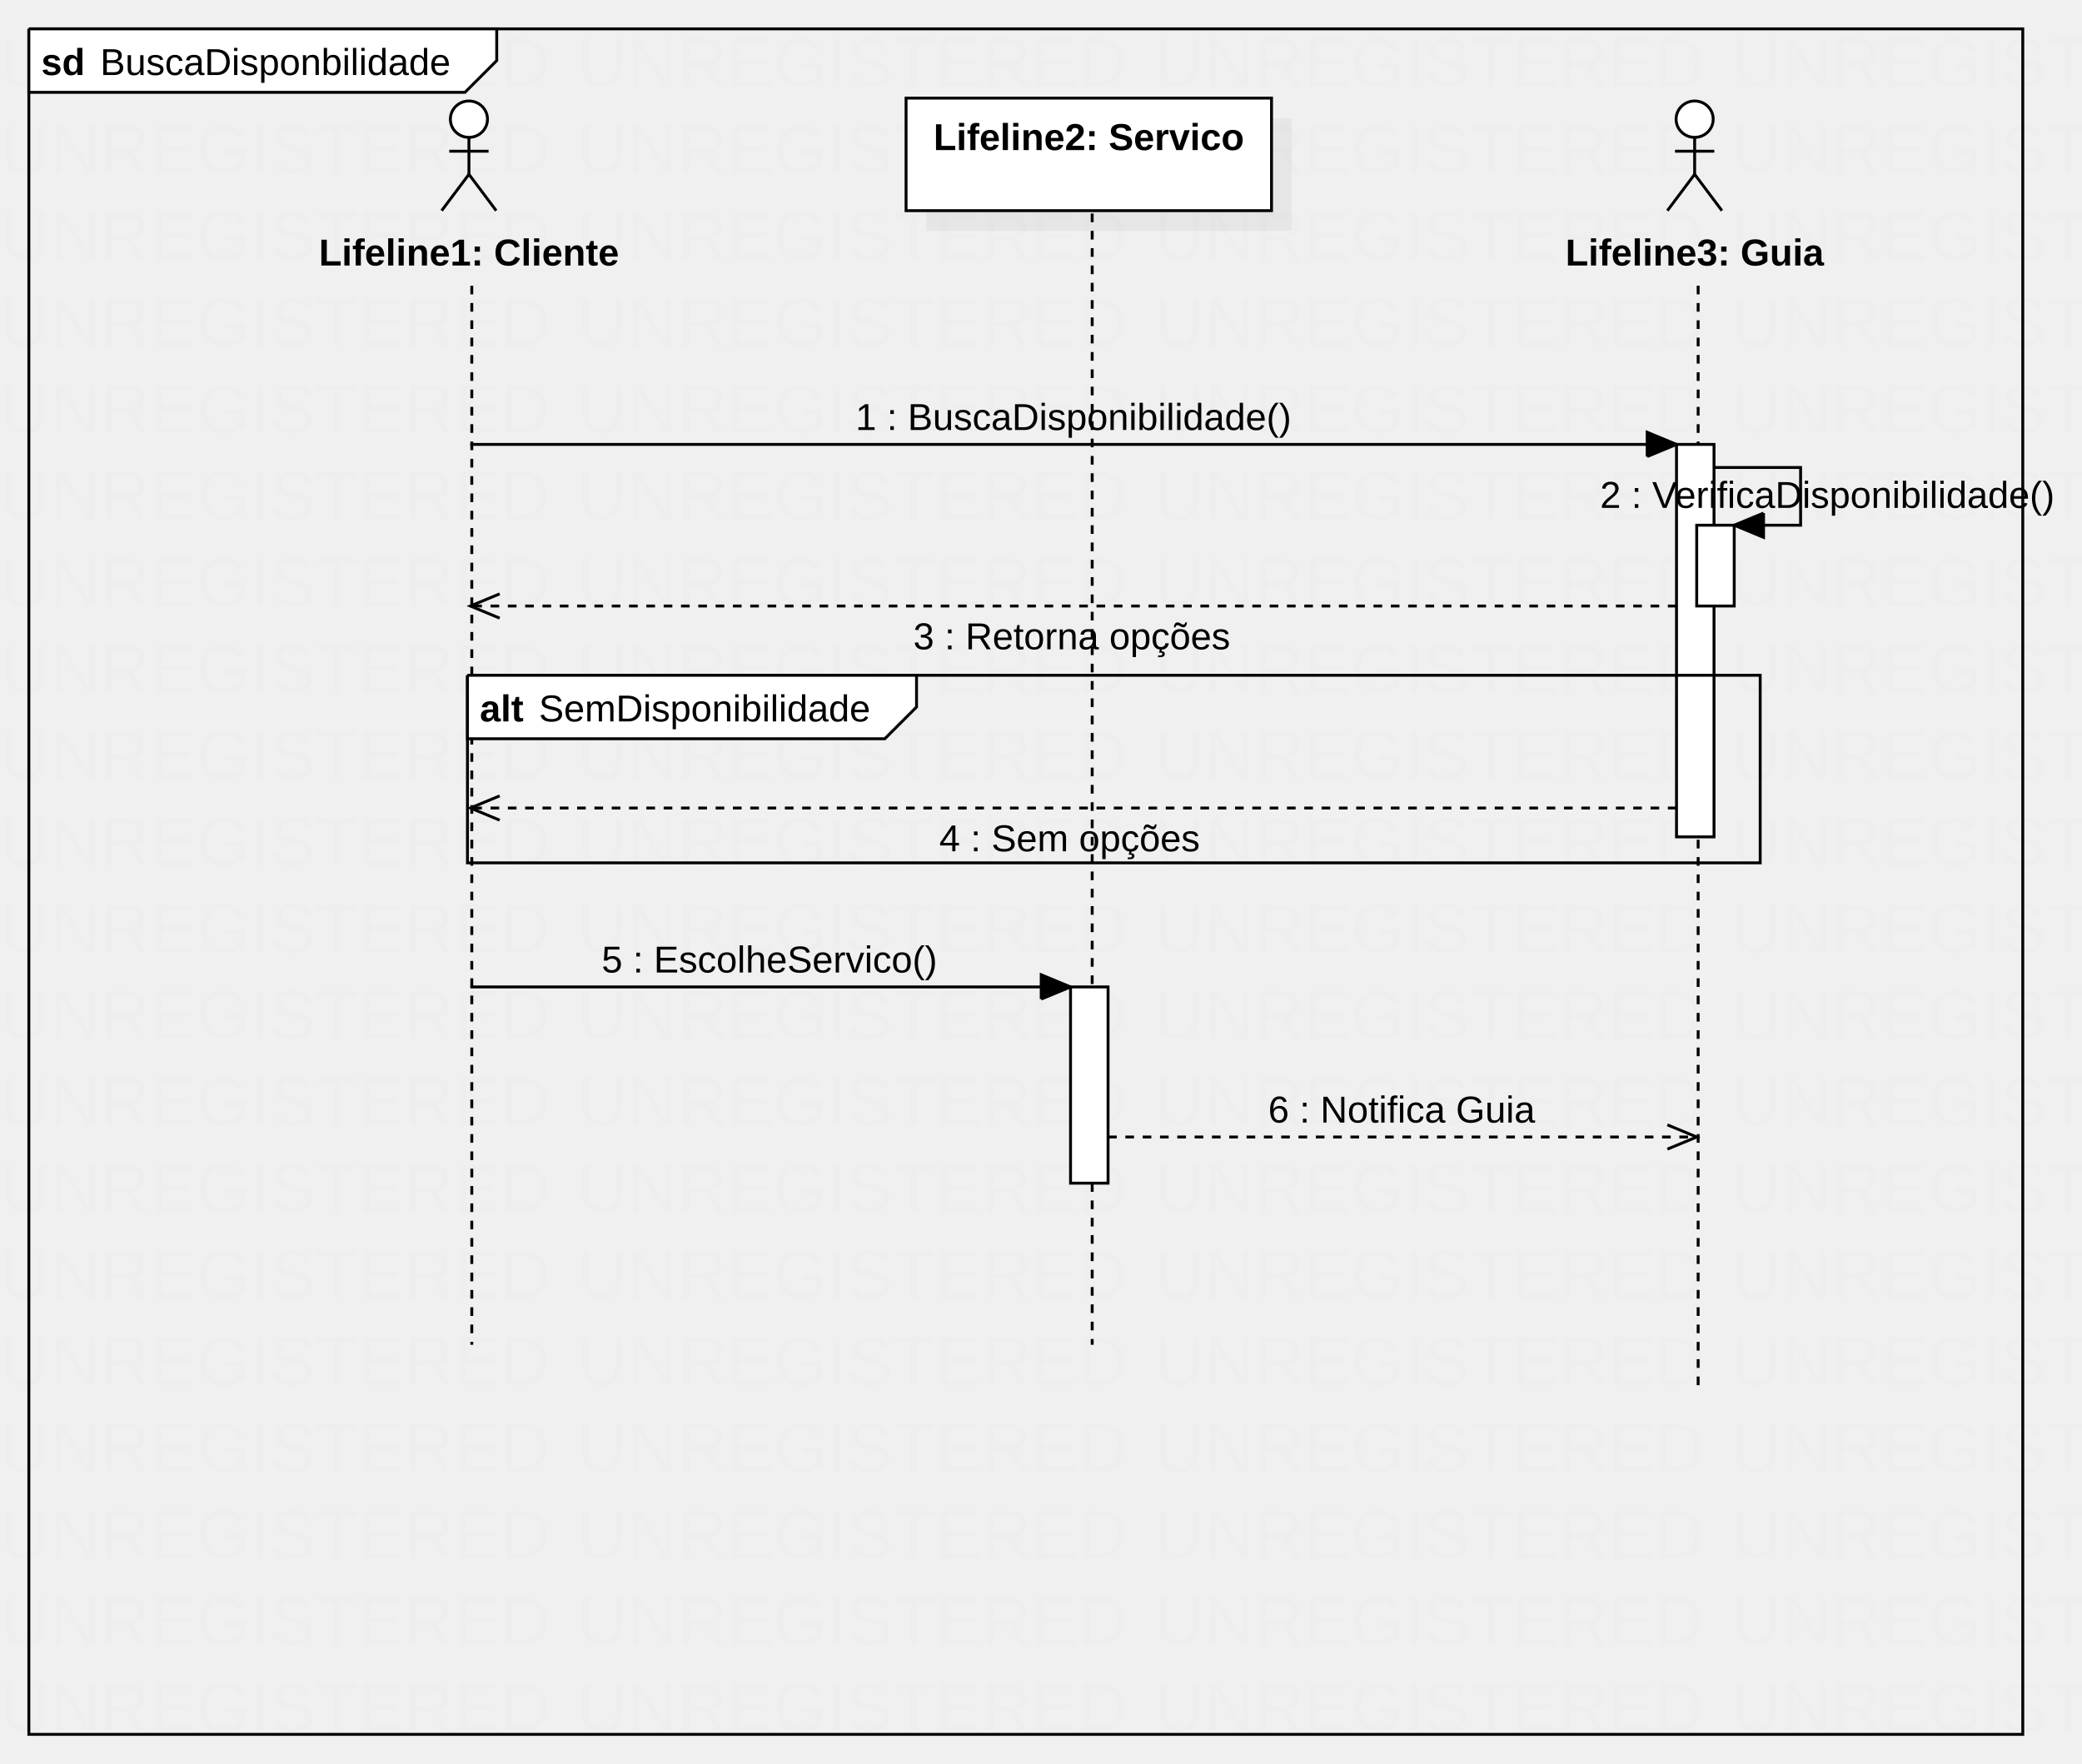
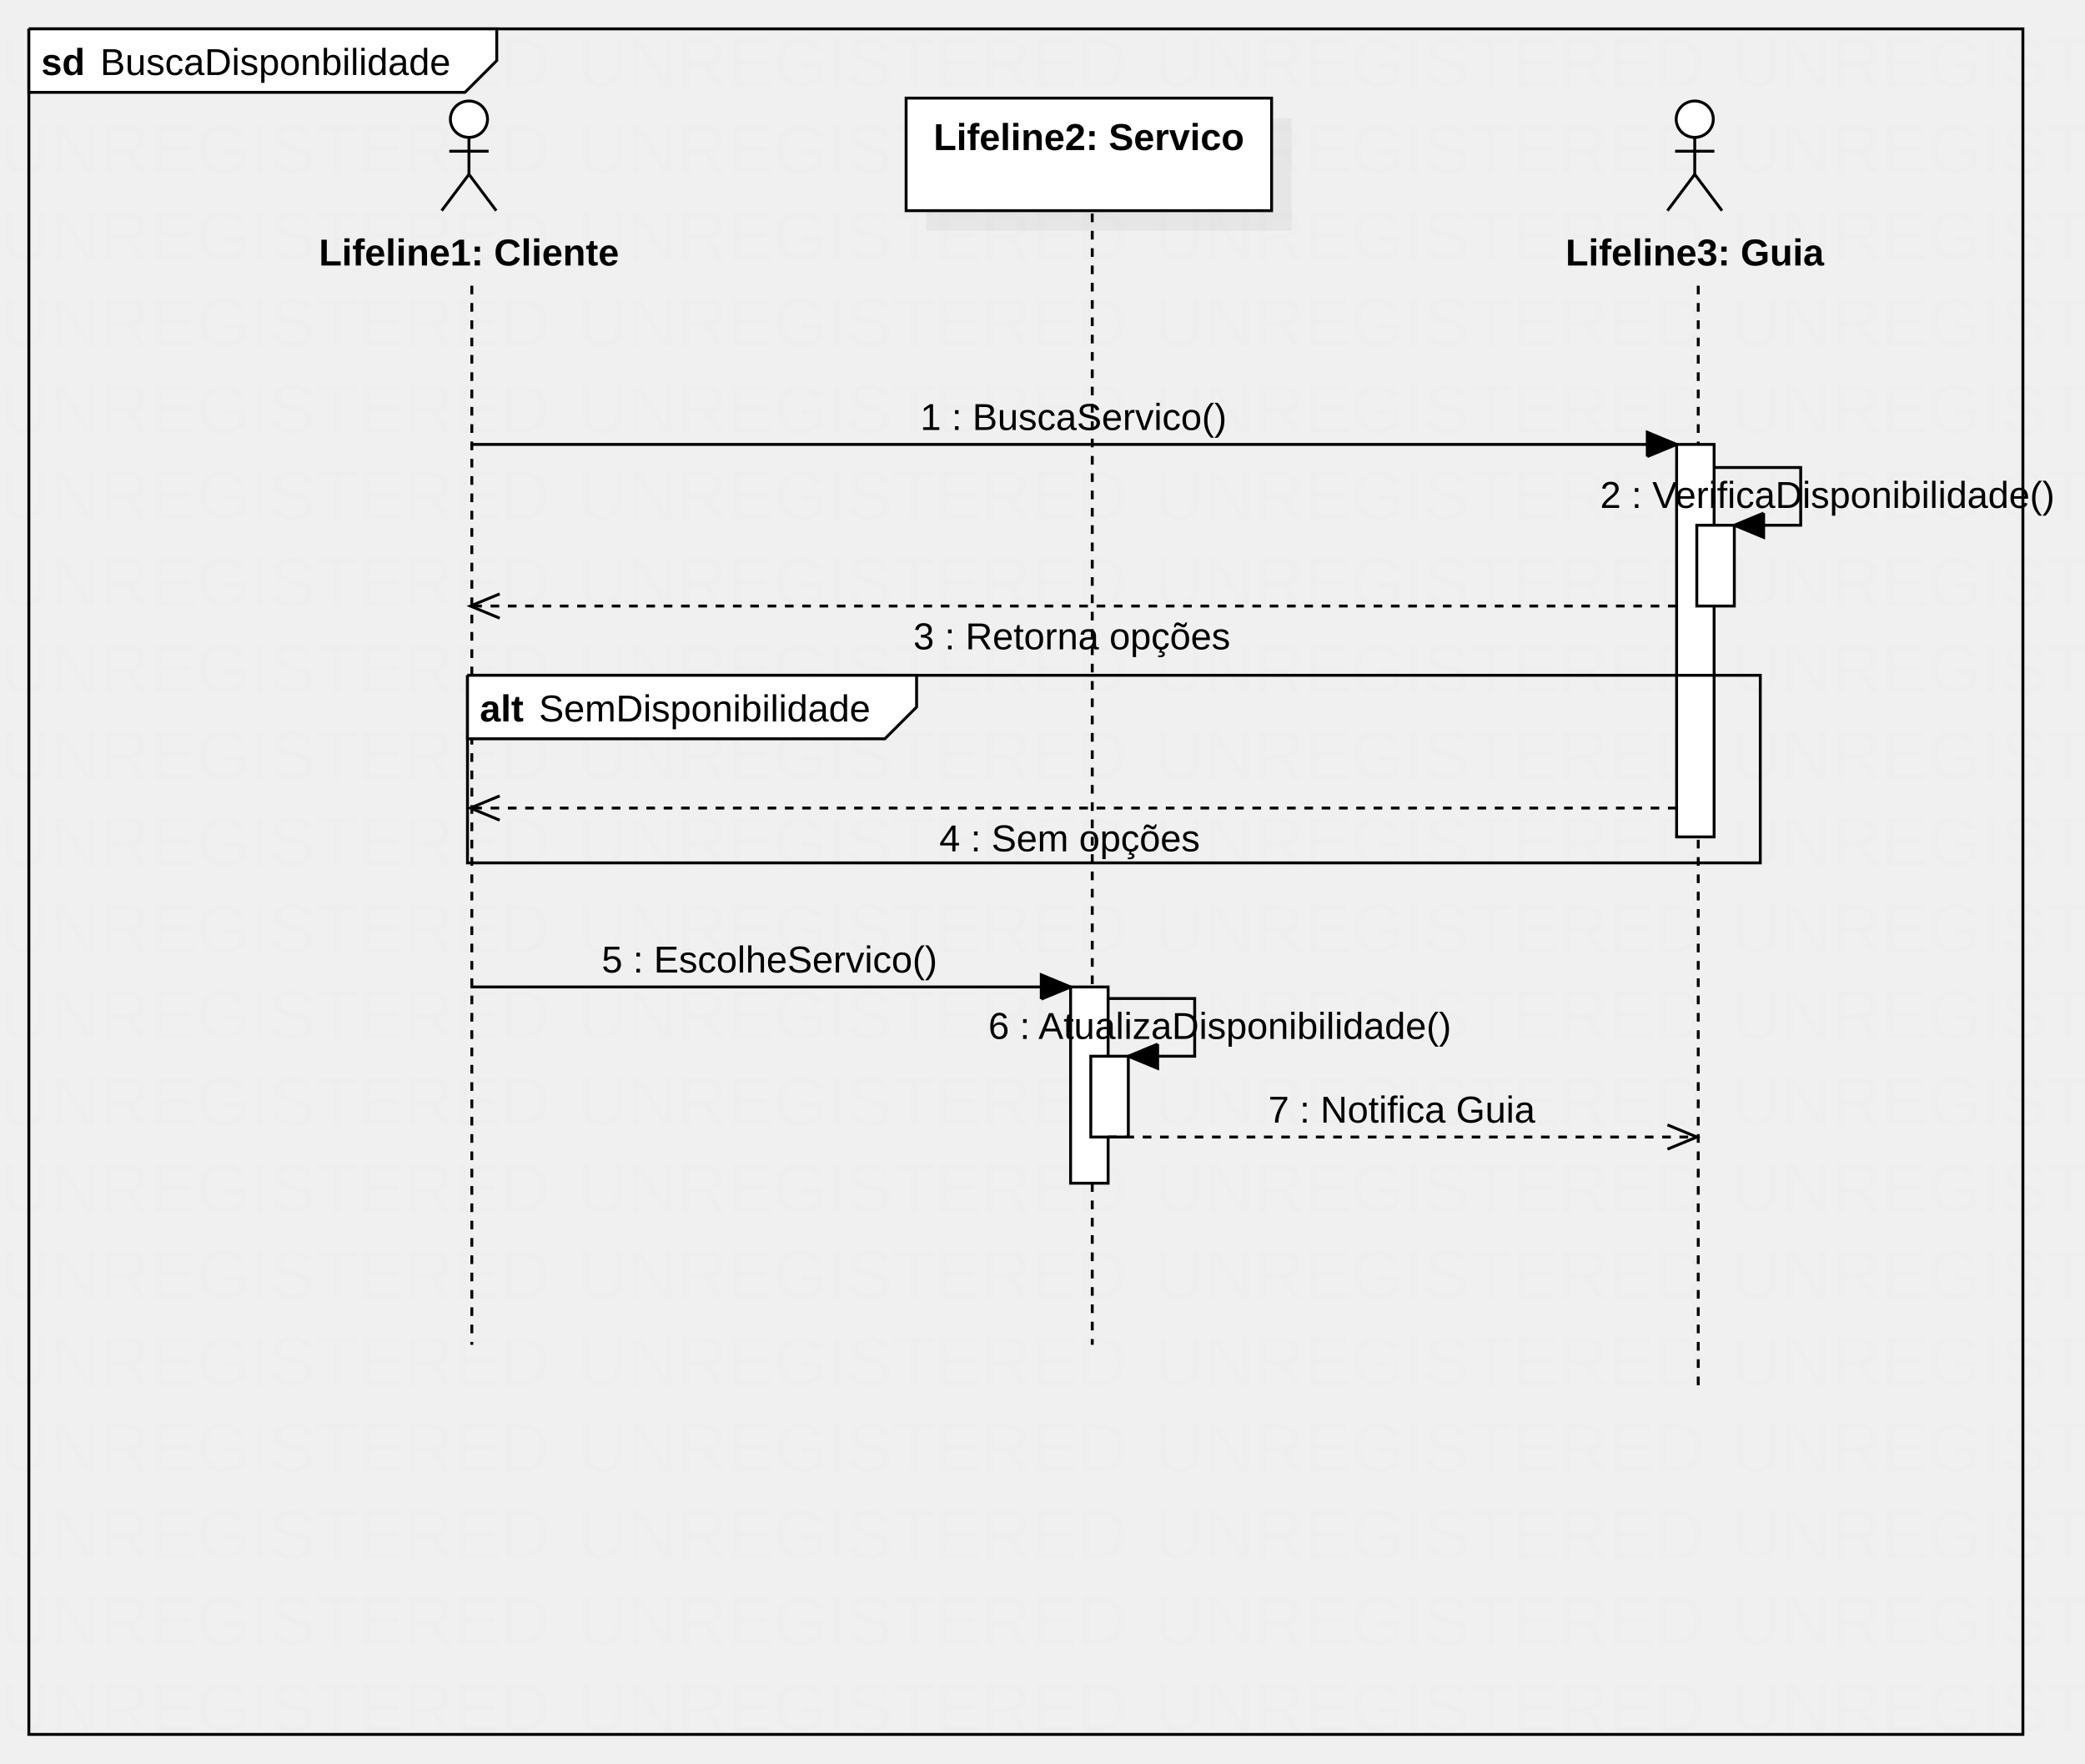
- <svg xmlns="http://www.w3.org/2000/svg" version="1.1" width="721.523" height="611">
+ <svg xmlns="http://www.w3.org/2000/svg" version="1.1" width="722.523" height="611">
  <defs />
  <g>
    <text fill="#eeeeee" stroke="none" font-family="Arial" font-size="24px" font-style="normal" font-weight="normal" text-decoration="none" x="0" y="0">UNREGISTERED</text>
    <text fill="#eeeeee" stroke="none" font-family="Arial" font-size="24px" font-style="normal" font-weight="normal" text-decoration="none" x="0" y="30">UNREGISTERED</text>
    <text fill="#eeeeee" stroke="none" font-family="Arial" font-size="24px" font-style="normal" font-weight="normal" text-decoration="none" x="0" y="60">UNREGISTERED</text>
    <text fill="#eeeeee" stroke="none" font-family="Arial" font-size="24px" font-style="normal" font-weight="normal" text-decoration="none" x="0" y="90">UNREGISTERED</text>
    <text fill="#eeeeee" stroke="none" font-family="Arial" font-size="24px" font-style="normal" font-weight="normal" text-decoration="none" x="0" y="120">UNREGISTERED</text>
    <text fill="#eeeeee" stroke="none" font-family="Arial" font-size="24px" font-style="normal" font-weight="normal" text-decoration="none" x="0" y="150">UNREGISTERED</text>
    <text fill="#eeeeee" stroke="none" font-family="Arial" font-size="24px" font-style="normal" font-weight="normal" text-decoration="none" x="0" y="180">UNREGISTERED</text>
    <text fill="#eeeeee" stroke="none" font-family="Arial" font-size="24px" font-style="normal" font-weight="normal" text-decoration="none" x="0" y="210">UNREGISTERED</text>
    <text fill="#eeeeee" stroke="none" font-family="Arial" font-size="24px" font-style="normal" font-weight="normal" text-decoration="none" x="0" y="240">UNREGISTERED</text>
    <text fill="#eeeeee" stroke="none" font-family="Arial" font-size="24px" font-style="normal" font-weight="normal" text-decoration="none" x="0" y="270">UNREGISTERED</text>
    <text fill="#eeeeee" stroke="none" font-family="Arial" font-size="24px" font-style="normal" font-weight="normal" text-decoration="none" x="0" y="300">UNREGISTERED</text>
    <text fill="#eeeeee" stroke="none" font-family="Arial" font-size="24px" font-style="normal" font-weight="normal" text-decoration="none" x="0" y="330">UNREGISTERED</text>
    <text fill="#eeeeee" stroke="none" font-family="Arial" font-size="24px" font-style="normal" font-weight="normal" text-decoration="none" x="0" y="360">UNREGISTERED</text>
    <text fill="#eeeeee" stroke="none" font-family="Arial" font-size="24px" font-style="normal" font-weight="normal" text-decoration="none" x="0" y="390">UNREGISTERED</text>
    <text fill="#eeeeee" stroke="none" font-family="Arial" font-size="24px" font-style="normal" font-weight="normal" text-decoration="none" x="0" y="420">UNREGISTERED</text>
    <text fill="#eeeeee" stroke="none" font-family="Arial" font-size="24px" font-style="normal" font-weight="normal" text-decoration="none" x="0" y="450">UNREGISTERED</text>
    <text fill="#eeeeee" stroke="none" font-family="Arial" font-size="24px" font-style="normal" font-weight="normal" text-decoration="none" x="0" y="480">UNREGISTERED</text>
    <text fill="#eeeeee" stroke="none" font-family="Arial" font-size="24px" font-style="normal" font-weight="normal" text-decoration="none" x="0" y="510">UNREGISTERED</text>
    <text fill="#eeeeee" stroke="none" font-family="Arial" font-size="24px" font-style="normal" font-weight="normal" text-decoration="none" x="0" y="540">UNREGISTERED</text>
    <text fill="#eeeeee" stroke="none" font-family="Arial" font-size="24px" font-style="normal" font-weight="normal" text-decoration="none" x="0" y="570">UNREGISTERED</text>
    <text fill="#eeeeee" stroke="none" font-family="Arial" font-size="24px" font-style="normal" font-weight="normal" text-decoration="none" x="0" y="600">UNREGISTERED</text>
    <text fill="#eeeeee" stroke="none" font-family="Arial" font-size="24px" font-style="normal" font-weight="normal" text-decoration="none" x="200" y="0">UNREGISTERED</text>
    <text fill="#eeeeee" stroke="none" font-family="Arial" font-size="24px" font-style="normal" font-weight="normal" text-decoration="none" x="200" y="30">UNREGISTERED</text>
    <text fill="#eeeeee" stroke="none" font-family="Arial" font-size="24px" font-style="normal" font-weight="normal" text-decoration="none" x="200" y="60">UNREGISTERED</text>
    <text fill="#eeeeee" stroke="none" font-family="Arial" font-size="24px" font-style="normal" font-weight="normal" text-decoration="none" x="200" y="90">UNREGISTERED</text>
    <text fill="#eeeeee" stroke="none" font-family="Arial" font-size="24px" font-style="normal" font-weight="normal" text-decoration="none" x="200" y="120">UNREGISTERED</text>
    <text fill="#eeeeee" stroke="none" font-family="Arial" font-size="24px" font-style="normal" font-weight="normal" text-decoration="none" x="200" y="150">UNREGISTERED</text>
    <text fill="#eeeeee" stroke="none" font-family="Arial" font-size="24px" font-style="normal" font-weight="normal" text-decoration="none" x="200" y="180">UNREGISTERED</text>
    <text fill="#eeeeee" stroke="none" font-family="Arial" font-size="24px" font-style="normal" font-weight="normal" text-decoration="none" x="200" y="210">UNREGISTERED</text>
    <text fill="#eeeeee" stroke="none" font-family="Arial" font-size="24px" font-style="normal" font-weight="normal" text-decoration="none" x="200" y="240">UNREGISTERED</text>
    <text fill="#eeeeee" stroke="none" font-family="Arial" font-size="24px" font-style="normal" font-weight="normal" text-decoration="none" x="200" y="270">UNREGISTERED</text>
    <text fill="#eeeeee" stroke="none" font-family="Arial" font-size="24px" font-style="normal" font-weight="normal" text-decoration="none" x="200" y="300">UNREGISTERED</text>
    <text fill="#eeeeee" stroke="none" font-family="Arial" font-size="24px" font-style="normal" font-weight="normal" text-decoration="none" x="200" y="330">UNREGISTERED</text>
    <text fill="#eeeeee" stroke="none" font-family="Arial" font-size="24px" font-style="normal" font-weight="normal" text-decoration="none" x="200" y="360">UNREGISTERED</text>
    <text fill="#eeeeee" stroke="none" font-family="Arial" font-size="24px" font-style="normal" font-weight="normal" text-decoration="none" x="200" y="390">UNREGISTERED</text>
    <text fill="#eeeeee" stroke="none" font-family="Arial" font-size="24px" font-style="normal" font-weight="normal" text-decoration="none" x="200" y="420">UNREGISTERED</text>
    <text fill="#eeeeee" stroke="none" font-family="Arial" font-size="24px" font-style="normal" font-weight="normal" text-decoration="none" x="200" y="450">UNREGISTERED</text>
    <text fill="#eeeeee" stroke="none" font-family="Arial" font-size="24px" font-style="normal" font-weight="normal" text-decoration="none" x="200" y="480">UNREGISTERED</text>
    <text fill="#eeeeee" stroke="none" font-family="Arial" font-size="24px" font-style="normal" font-weight="normal" text-decoration="none" x="200" y="510">UNREGISTERED</text>
    <text fill="#eeeeee" stroke="none" font-family="Arial" font-size="24px" font-style="normal" font-weight="normal" text-decoration="none" x="200" y="540">UNREGISTERED</text>
    <text fill="#eeeeee" stroke="none" font-family="Arial" font-size="24px" font-style="normal" font-weight="normal" text-decoration="none" x="200" y="570">UNREGISTERED</text>
    <text fill="#eeeeee" stroke="none" font-family="Arial" font-size="24px" font-style="normal" font-weight="normal" text-decoration="none" x="200" y="600">UNREGISTERED</text>
    <text fill="#eeeeee" stroke="none" font-family="Arial" font-size="24px" font-style="normal" font-weight="normal" text-decoration="none" x="400" y="0">UNREGISTERED</text>
    <text fill="#eeeeee" stroke="none" font-family="Arial" font-size="24px" font-style="normal" font-weight="normal" text-decoration="none" x="400" y="30">UNREGISTERED</text>
    <text fill="#eeeeee" stroke="none" font-family="Arial" font-size="24px" font-style="normal" font-weight="normal" text-decoration="none" x="400" y="60">UNREGISTERED</text>
    <text fill="#eeeeee" stroke="none" font-family="Arial" font-size="24px" font-style="normal" font-weight="normal" text-decoration="none" x="400" y="90">UNREGISTERED</text>
    <text fill="#eeeeee" stroke="none" font-family="Arial" font-size="24px" font-style="normal" font-weight="normal" text-decoration="none" x="400" y="120">UNREGISTERED</text>
    <text fill="#eeeeee" stroke="none" font-family="Arial" font-size="24px" font-style="normal" font-weight="normal" text-decoration="none" x="400" y="150">UNREGISTERED</text>
    <text fill="#eeeeee" stroke="none" font-family="Arial" font-size="24px" font-style="normal" font-weight="normal" text-decoration="none" x="400" y="180">UNREGISTERED</text>
    <text fill="#eeeeee" stroke="none" font-family="Arial" font-size="24px" font-style="normal" font-weight="normal" text-decoration="none" x="400" y="210">UNREGISTERED</text>
    <text fill="#eeeeee" stroke="none" font-family="Arial" font-size="24px" font-style="normal" font-weight="normal" text-decoration="none" x="400" y="240">UNREGISTERED</text>
    <text fill="#eeeeee" stroke="none" font-family="Arial" font-size="24px" font-style="normal" font-weight="normal" text-decoration="none" x="400" y="270">UNREGISTERED</text>
    <text fill="#eeeeee" stroke="none" font-family="Arial" font-size="24px" font-style="normal" font-weight="normal" text-decoration="none" x="400" y="300">UNREGISTERED</text>
    <text fill="#eeeeee" stroke="none" font-family="Arial" font-size="24px" font-style="normal" font-weight="normal" text-decoration="none" x="400" y="330">UNREGISTERED</text>
    <text fill="#eeeeee" stroke="none" font-family="Arial" font-size="24px" font-style="normal" font-weight="normal" text-decoration="none" x="400" y="360">UNREGISTERED</text>
    <text fill="#eeeeee" stroke="none" font-family="Arial" font-size="24px" font-style="normal" font-weight="normal" text-decoration="none" x="400" y="390">UNREGISTERED</text>
    <text fill="#eeeeee" stroke="none" font-family="Arial" font-size="24px" font-style="normal" font-weight="normal" text-decoration="none" x="400" y="420">UNREGISTERED</text>
    <text fill="#eeeeee" stroke="none" font-family="Arial" font-size="24px" font-style="normal" font-weight="normal" text-decoration="none" x="400" y="450">UNREGISTERED</text>
    <text fill="#eeeeee" stroke="none" font-family="Arial" font-size="24px" font-style="normal" font-weight="normal" text-decoration="none" x="400" y="480">UNREGISTERED</text>
    <text fill="#eeeeee" stroke="none" font-family="Arial" font-size="24px" font-style="normal" font-weight="normal" text-decoration="none" x="400" y="510">UNREGISTERED</text>
    <text fill="#eeeeee" stroke="none" font-family="Arial" font-size="24px" font-style="normal" font-weight="normal" text-decoration="none" x="400" y="540">UNREGISTERED</text>
    <text fill="#eeeeee" stroke="none" font-family="Arial" font-size="24px" font-style="normal" font-weight="normal" text-decoration="none" x="400" y="570">UNREGISTERED</text>
    <text fill="#eeeeee" stroke="none" font-family="Arial" font-size="24px" font-style="normal" font-weight="normal" text-decoration="none" x="400" y="600">UNREGISTERED</text>
    <text fill="#eeeeee" stroke="none" font-family="Arial" font-size="24px" font-style="normal" font-weight="normal" text-decoration="none" x="600" y="0">UNREGISTERED</text>
    <text fill="#eeeeee" stroke="none" font-family="Arial" font-size="24px" font-style="normal" font-weight="normal" text-decoration="none" x="600" y="30">UNREGISTERED</text>
    <text fill="#eeeeee" stroke="none" font-family="Arial" font-size="24px" font-style="normal" font-weight="normal" text-decoration="none" x="600" y="60">UNREGISTERED</text>
    <text fill="#eeeeee" stroke="none" font-family="Arial" font-size="24px" font-style="normal" font-weight="normal" text-decoration="none" x="600" y="90">UNREGISTERED</text>
    <text fill="#eeeeee" stroke="none" font-family="Arial" font-size="24px" font-style="normal" font-weight="normal" text-decoration="none" x="600" y="120">UNREGISTERED</text>
    <text fill="#eeeeee" stroke="none" font-family="Arial" font-size="24px" font-style="normal" font-weight="normal" text-decoration="none" x="600" y="150">UNREGISTERED</text>
    <text fill="#eeeeee" stroke="none" font-family="Arial" font-size="24px" font-style="normal" font-weight="normal" text-decoration="none" x="600" y="180">UNREGISTERED</text>
    <text fill="#eeeeee" stroke="none" font-family="Arial" font-size="24px" font-style="normal" font-weight="normal" text-decoration="none" x="600" y="210">UNREGISTERED</text>
    <text fill="#eeeeee" stroke="none" font-family="Arial" font-size="24px" font-style="normal" font-weight="normal" text-decoration="none" x="600" y="240">UNREGISTERED</text>
    <text fill="#eeeeee" stroke="none" font-family="Arial" font-size="24px" font-style="normal" font-weight="normal" text-decoration="none" x="600" y="270">UNREGISTERED</text>
    <text fill="#eeeeee" stroke="none" font-family="Arial" font-size="24px" font-style="normal" font-weight="normal" text-decoration="none" x="600" y="300">UNREGISTERED</text>
    <text fill="#eeeeee" stroke="none" font-family="Arial" font-size="24px" font-style="normal" font-weight="normal" text-decoration="none" x="600" y="330">UNREGISTERED</text>
    <text fill="#eeeeee" stroke="none" font-family="Arial" font-size="24px" font-style="normal" font-weight="normal" text-decoration="none" x="600" y="360">UNREGISTERED</text>
    <text fill="#eeeeee" stroke="none" font-family="Arial" font-size="24px" font-style="normal" font-weight="normal" text-decoration="none" x="600" y="390">UNREGISTERED</text>
    <text fill="#eeeeee" stroke="none" font-family="Arial" font-size="24px" font-style="normal" font-weight="normal" text-decoration="none" x="600" y="420">UNREGISTERED</text>
    <text fill="#eeeeee" stroke="none" font-family="Arial" font-size="24px" font-style="normal" font-weight="normal" text-decoration="none" x="600" y="450">UNREGISTERED</text>
    <text fill="#eeeeee" stroke="none" font-family="Arial" font-size="24px" font-style="normal" font-weight="normal" text-decoration="none" x="600" y="480">UNREGISTERED</text>
    <text fill="#eeeeee" stroke="none" font-family="Arial" font-size="24px" font-style="normal" font-weight="normal" text-decoration="none" x="600" y="510">UNREGISTERED</text>
    <text fill="#eeeeee" stroke="none" font-family="Arial" font-size="24px" font-style="normal" font-weight="normal" text-decoration="none" x="600" y="540">UNREGISTERED</text>
    <text fill="#eeeeee" stroke="none" font-family="Arial" font-size="24px" font-style="normal" font-weight="normal" text-decoration="none" x="600" y="570">UNREGISTERED</text>
    <text fill="#eeeeee" stroke="none" font-family="Arial" font-size="24px" font-style="normal" font-weight="normal" text-decoration="none" x="600" y="600">UNREGISTERED</text>
    <g transform="translate(10,-6) scale(1,1)">
      <path fill="none" stroke="#000000" d="M 0 16 L 691 16 L 691 607 L 0 607 L 0 16" stroke-miterlimit="10" />
    </g>
    <g transform="translate(10,-6) scale(1,1)">
      <path fill="#ffffff" stroke="none" d="M 0 16 L 0 38 L 151.142 38 L 162.142 27 L 162.142 16 L 0 16" />
    </g>
    <g transform="translate(10,-6) scale(1,1)">
      <path fill="none" stroke="#000000" d="M 0 16 L 0 38 L 151.142 38 L 162.142 27 L 162.142 16 L 0 16 L 0 16" stroke-miterlimit="10" />
    </g>
    <g transform="translate(10,-6) scale(1,1)">
      <g>
        <path fill="none" stroke="none" />
        <text fill="#000000" stroke="none" font-family="Arial" font-size="13px" font-style="normal" font-weight="normal" text-decoration="none" x="24.73" y="32">BuscaDisponbilidade</text>
      </g>
    </g>
    <g transform="translate(10,-6) scale(1,1)">
      <g>
        <path fill="none" stroke="none" />
        <text fill="#000000" stroke="none" font-family="Arial" font-size="13px" font-style="normal" font-weight="bold" text-decoration="none" x="4.28" y="32">sd</text>
      </g>
    </g>
    <g transform="translate(10,-6) scale(1,1)">
      <path fill="#ffffff" stroke="none" d="M 146.08 47.3 C 146.08 43.821 148.959 41 152.51 41 C 156.06 41 158.939 43.821 158.939 47.3 C 158.939 50.779 156.06 53.6 152.51 53.6 C 148.959 53.6 146.08 50.779 146.08 47.3 Z" />
    </g>
    <g transform="translate(10,-6) scale(1,1)">
      <path fill="none" stroke="#000000" d="M 146.08 47.3 C 146.08 43.821 148.959 41 152.51 41 C 156.06 41 158.939 43.821 158.939 47.3 C 158.939 50.779 156.06 53.6 152.51 53.6 C 148.959 53.6 146.08 50.779 146.08 47.3 Z" stroke-miterlimit="10" />
    </g>
    <g transform="translate(10,-6) scale(1,1)">
      <path fill="none" stroke="#000000" d="M 152.51 53.6 L 152.51 66.4" stroke-miterlimit="10" />
    </g>
    <g transform="translate(10,-6) scale(1,1)">
      <path fill="none" stroke="#000000" d="M 145.702 58.4 L 159.317 58.4" stroke-miterlimit="10" />
    </g>
    <g transform="translate(10,-6) scale(1,1)">
      <path fill="none" stroke="#000000" d="M 152.51 66.4 L 143.055 79" stroke-miterlimit="10" />
    </g>
    <g transform="translate(10,-6) scale(1,1)">
      <path fill="none" stroke="#000000" d="M 152.51 66.4 L 161.964 79" stroke-miterlimit="10" />
    </g>
    <g transform="translate(10,-6) scale(1,1)">
      <g>
        <path fill="none" stroke="none" />
        <text fill="#000000" stroke="none" font-family="Arial" font-size="13px" font-style="normal" font-weight="bold" text-decoration="none" x="100.5" y="98">Lifeline1: Cliente</text>
      </g>
    </g>
    <g transform="translate(10,-6) scale(1,1)">
      <path fill="none" stroke="#000000" d="M 153.5 105 L 153.5 472" stroke-miterlimit="10" stroke-dasharray="3" />
    </g>
    <g transform="translate(10,-6) scale(1,1)">
      <rect fill="#C0C0C0" stroke="none" x="311" y="47" width="126.65" height="39" opacity="0.2" />
    </g>
    <g transform="translate(10,-6) scale(1,1)">
      <rect fill="#ffffff" stroke="none" x="304" y="40" width="126.65" height="39" />
    </g>
    <g transform="translate(10,-6) scale(1,1)">
      <path fill="none" stroke="#000000" d="M 304 40 L 430.65 40 L 430.65 79 L 304 79 L 304 40 Z Z" stroke-miterlimit="10" />
    </g>
    <g transform="translate(10,-6) scale(1,1)">
      <g>
        <path fill="none" stroke="none" />
        <text fill="#000000" stroke="none" font-family="Arial" font-size="13px" font-style="normal" font-weight="bold" text-decoration="none" x="313.5" y="58">Lifeline2: Servico</text>
      </g>
    </g>
    <g transform="translate(10,-6) scale(1,1)">
      <path fill="none" stroke="#000000" d="M 368.5 80 L 368.5 472" stroke-miterlimit="10" stroke-dasharray="3" />
    </g>
    <g transform="translate(10,-6) scale(1,1)">
      <path fill="#ffffff" stroke="none" d="M 570.857 47.3 C 570.857 43.821 573.735 41 577.286 41 C 580.837 41 583.715 43.821 583.715 47.3 C 583.715 50.779 580.837 53.6 577.286 53.6 C 573.735 53.6 570.857 50.779 570.857 47.3 Z" />
    </g>
    <g transform="translate(10,-6) scale(1,1)">
      <path fill="none" stroke="#000000" d="M 570.857 47.3 C 570.857 43.821 573.735 41 577.286 41 C 580.837 41 583.715 43.821 583.715 47.3 C 583.715 50.779 580.837 53.6 577.286 53.6 C 573.735 53.6 570.857 50.779 570.857 47.3 Z" stroke-miterlimit="10" />
    </g>
    <g transform="translate(10,-6) scale(1,1)">
      <path fill="none" stroke="#000000" d="M 577.286 53.6 L 577.286 66.4" stroke-miterlimit="10" />
    </g>
    <g transform="translate(10,-6) scale(1,1)">
      <path fill="none" stroke="#000000" d="M 570.479 58.4 L 584.093 58.4" stroke-miterlimit="10" />
    </g>
    <g transform="translate(10,-6) scale(1,1)">
      <path fill="none" stroke="#000000" d="M 577.286 66.4 L 567.831 79" stroke-miterlimit="10" />
    </g>
    <g transform="translate(10,-6) scale(1,1)">
      <path fill="none" stroke="#000000" d="M 577.286 66.4 L 586.74 79" stroke-miterlimit="10" />
    </g>
    <g transform="translate(10,-6) scale(1,1)">
      <g>
        <path fill="none" stroke="none" />
        <text fill="#000000" stroke="none" font-family="Arial" font-size="13px" font-style="normal" font-weight="bold" text-decoration="none" x="532.5" y="98">Lifeline3: Guia</text>
      </g>
    </g>
    <g transform="translate(10,-6) scale(1,1)">
      <path fill="none" stroke="#000000" d="M 578.5 105 L 578.5 488" stroke-miterlimit="10" stroke-dasharray="3" />
    </g>
    <g transform="translate(10,-6) scale(1,1)">
      <path fill="none" stroke="#000000" d="M 153 160 L 571 160" stroke-miterlimit="10" />
    </g>
    <g transform="translate(10,-6) scale(1,1)">
      <path fill="#000000" stroke="none" d="M 560.837 164.21 L 571 160 L 560.837 155.79" />
    </g>
    <g transform="translate(10,-6) scale(1,1)">
      <path fill="none" stroke="#000000" d="M 560.837 164.21 L 571 160 L 560.837 155.79 L 560.837 164.21" stroke-miterlimit="10" />
    </g>
    <g transform="translate(10,-6) scale(1,1)">
      <g>
        <path fill="none" stroke="none" />
-         <text fill="#000000" stroke="none" font-family="Arial" font-size="13px" font-style="normal" font-weight="normal" text-decoration="none" x="286.5" y="155">1 : BuscaDisponibilidade()</text>
+         <text fill="#000000" stroke="none" font-family="Arial" font-size="13px" font-style="normal" font-weight="normal" text-decoration="none" x="308.91" y="155">1 : BuscaServico()</text>
      </g>
    </g>
    <g transform="translate(10,-6) scale(1,1)">
      <rect fill="#ffffff" stroke="none" x="571" y="160" width="13" height="136" />
    </g>
    <g transform="translate(10,-6) scale(1,1)">
      <path fill="none" stroke="#000000" d="M 571 160 L 584 160 L 584 296 L 571 296 L 571 160 Z Z" stroke-miterlimit="10" />
    </g>
    <g transform="translate(10,-6) scale(1,1)">
      <path fill="none" stroke="#000000" d="M 584 168 L 614 168 L 614 188 L 591 188" stroke-miterlimit="10" />
    </g>
    <g transform="translate(10,-6) scale(1,1)">
      <path fill="#000000" stroke="none" d="M 601.163 183.79 L 591 188 L 601.163 192.21" />
    </g>
    <g transform="translate(10,-6) scale(1,1)">
      <path fill="none" stroke="#000000" d="M 601.163 183.79 L 591 188 L 601.163 192.21 L 601.163 183.79" stroke-miterlimit="10" />
    </g>
    <g transform="translate(10,-6) scale(1,1)">
      <g>
        <path fill="none" stroke="none" />
        <text fill="#000000" stroke="none" font-family="Arial" font-size="13px" font-style="normal" font-weight="normal" text-decoration="none" x="544.5" y="182">2 : VerificaDisponibilidade()</text>
      </g>
    </g>
    <g transform="translate(10,-6) scale(1,1)">
      <rect fill="#ffffff" stroke="none" x="578" y="188" width="13" height="28" />
    </g>
    <g transform="translate(10,-6) scale(1,1)">
      <path fill="none" stroke="#000000" d="M 578 188 L 591 188 L 591 216 L 578 216 L 578 188 Z Z" stroke-miterlimit="10" />
    </g>
    <g transform="translate(10,-6) scale(1,1)">
      <path fill="none" stroke="#000000" d="M 571 216 L 153 216" stroke-miterlimit="10" stroke-dasharray="3" />
    </g>
    <g transform="translate(10,-6) scale(1,1)">
      <path fill="none" stroke="#000000" d="M 163.163 211.79 L 153 216 L 163.163 220.21" stroke-miterlimit="10" />
    </g>
    <g transform="translate(10,-6) scale(1,1)">
      <g>
        <path fill="none" stroke="none" />
        <text fill="#000000" stroke="none" font-family="Arial" font-size="13px" font-style="normal" font-weight="normal" text-decoration="none" x="306.5" y="231">3 : Retorna opções</text>
      </g>
    </g>
    <g transform="translate(10,-6) scale(1,1)">
      <path fill="none" stroke="#000000" d="M 571 286 L 153 286" stroke-miterlimit="10" stroke-dasharray="3" />
    </g>
    <g transform="translate(10,-6) scale(1,1)">
      <path fill="none" stroke="#000000" d="M 163.163 281.79 L 153 286 L 163.163 290.21" stroke-miterlimit="10" />
    </g>
    <g transform="translate(10,-6) scale(1,1)">
      <g>
        <path fill="none" stroke="none" />
        <text fill="#000000" stroke="none" font-family="Arial" font-size="13px" font-style="normal" font-weight="normal" text-decoration="none" x="315.5" y="301">4 : Sem opções</text>
      </g>
    </g>
    <g transform="translate(10,-6) scale(1,1)">
      <path fill="none" stroke="#000000" d="M 153 348 L 361 348" stroke-miterlimit="10" />
    </g>
    <g transform="translate(10,-6) scale(1,1)">
      <path fill="#000000" stroke="none" d="M 350.837 352.21 L 361 348 L 350.837 343.79" />
    </g>
    <g transform="translate(10,-6) scale(1,1)">
      <path fill="none" stroke="#000000" d="M 350.837 352.21 L 361 348 L 350.837 343.79 L 350.837 352.21" stroke-miterlimit="10" />
    </g>
    <g transform="translate(10,-6) scale(1,1)">
      <g>
        <path fill="none" stroke="none" />
        <text fill="#000000" stroke="none" font-family="Arial" font-size="13px" font-style="normal" font-weight="normal" text-decoration="none" x="198.5" y="343">5 : EscolheServico()</text>
      </g>
    </g>
    <g transform="translate(10,-6) scale(1,1)">
      <rect fill="#ffffff" stroke="none" x="361" y="348" width="13" height="68" />
    </g>
    <g transform="translate(10,-6) scale(1,1)">
      <path fill="none" stroke="#000000" d="M 361 348 L 374 348 L 374 416 L 361 416 L 361 348 Z Z" stroke-miterlimit="10" />
    </g>
    <g transform="translate(10,-6) scale(1,1)">
+       <path fill="none" stroke="#000000" d="M 374 352 L 404 352 L 404 372 L 381 372" stroke-miterlimit="10" />
+     </g>
+     <g transform="translate(10,-6) scale(1,1)">
+       <path fill="#000000" stroke="none" d="M 391.163 367.79 L 381 372 L 391.163 376.21" />
+     </g>
+     <g transform="translate(10,-6) scale(1,1)">
+       <path fill="none" stroke="#000000" d="M 391.163 367.79 L 381 372 L 391.163 376.21 L 391.163 367.79" stroke-miterlimit="10" />
+     </g>
+     <g transform="translate(10,-6) scale(1,1)">
+       <g>
+         <path fill="none" stroke="none" />
+         <text fill="#000000" stroke="none" font-family="Arial" font-size="13px" font-style="normal" font-weight="normal" text-decoration="none" x="332.5" y="366">6 : AtualizaDisponibilidade()</text>
+       </g>
+     </g>
+     <g transform="translate(10,-6) scale(1,1)">
+       <rect fill="#ffffff" stroke="none" x="368" y="372" width="13" height="28" />
+     </g>
+     <g transform="translate(10,-6) scale(1,1)">
+       <path fill="none" stroke="#000000" d="M 368 372 L 381 372 L 381 400 L 368 400 L 368 372 Z Z" stroke-miterlimit="10" />
+     </g>
+     <g transform="translate(10,-6) scale(1,1)">
      <path fill="none" stroke="#000000" d="M 374 400 L 578 400" stroke-miterlimit="10" stroke-dasharray="3" />
    </g>
    <g transform="translate(10,-6) scale(1,1)">
      <path fill="none" stroke="#000000" d="M 567.837 404.21 L 578 400 L 567.837 395.79" stroke-miterlimit="10" />
    </g>
    <g transform="translate(10,-6) scale(1,1)">
      <g>
        <path fill="none" stroke="none" />
-         <text fill="#000000" stroke="none" font-family="Arial" font-size="13px" font-style="normal" font-weight="normal" text-decoration="none" x="429.5" y="395">6 : Notifica Guia</text>
+         <text fill="#000000" stroke="none" font-family="Arial" font-size="13px" font-style="normal" font-weight="normal" text-decoration="none" x="429.5" y="395">7 : Notifica Guia</text>
      </g>
    </g>
    <g transform="translate(10,-6) scale(1,1)">
      <path fill="none" stroke="#000000" d="M 152 240 L 600 240 L 600 305 L 152 305 L 152 240" stroke-miterlimit="10" />
    </g>
    <g transform="translate(10,-6) scale(1,1)">
      <path fill="#ffffff" stroke="none" d="M 152 240 L 152 262 L 296.629 262 L 307.629 251 L 307.629 240 L 152 240" />
    </g>
    <g transform="translate(10,-6) scale(1,1)">
      <path fill="none" stroke="#000000" d="M 152 240 L 152 262 L 296.629 262 L 307.629 251 L 307.629 240 L 152 240 L 152 240" stroke-miterlimit="10" />
    </g>
    <g transform="translate(10,-6) scale(1,1)">
      <g>
        <path fill="none" stroke="none" />
        <text fill="#000000" stroke="none" font-family="Arial" font-size="13px" font-style="normal" font-weight="normal" text-decoration="none" x="176.73" y="256">SemDisponibilidade</text>
      </g>
    </g>
    <g transform="translate(10,-6) scale(1,1)">
      <g>
        <path fill="none" stroke="none" />
        <text fill="#000000" stroke="none" font-family="Arial" font-size="13px" font-style="normal" font-weight="bold" text-decoration="none" x="156.28" y="256">alt</text>
      </g>
    </g>
  </g>
</svg>
